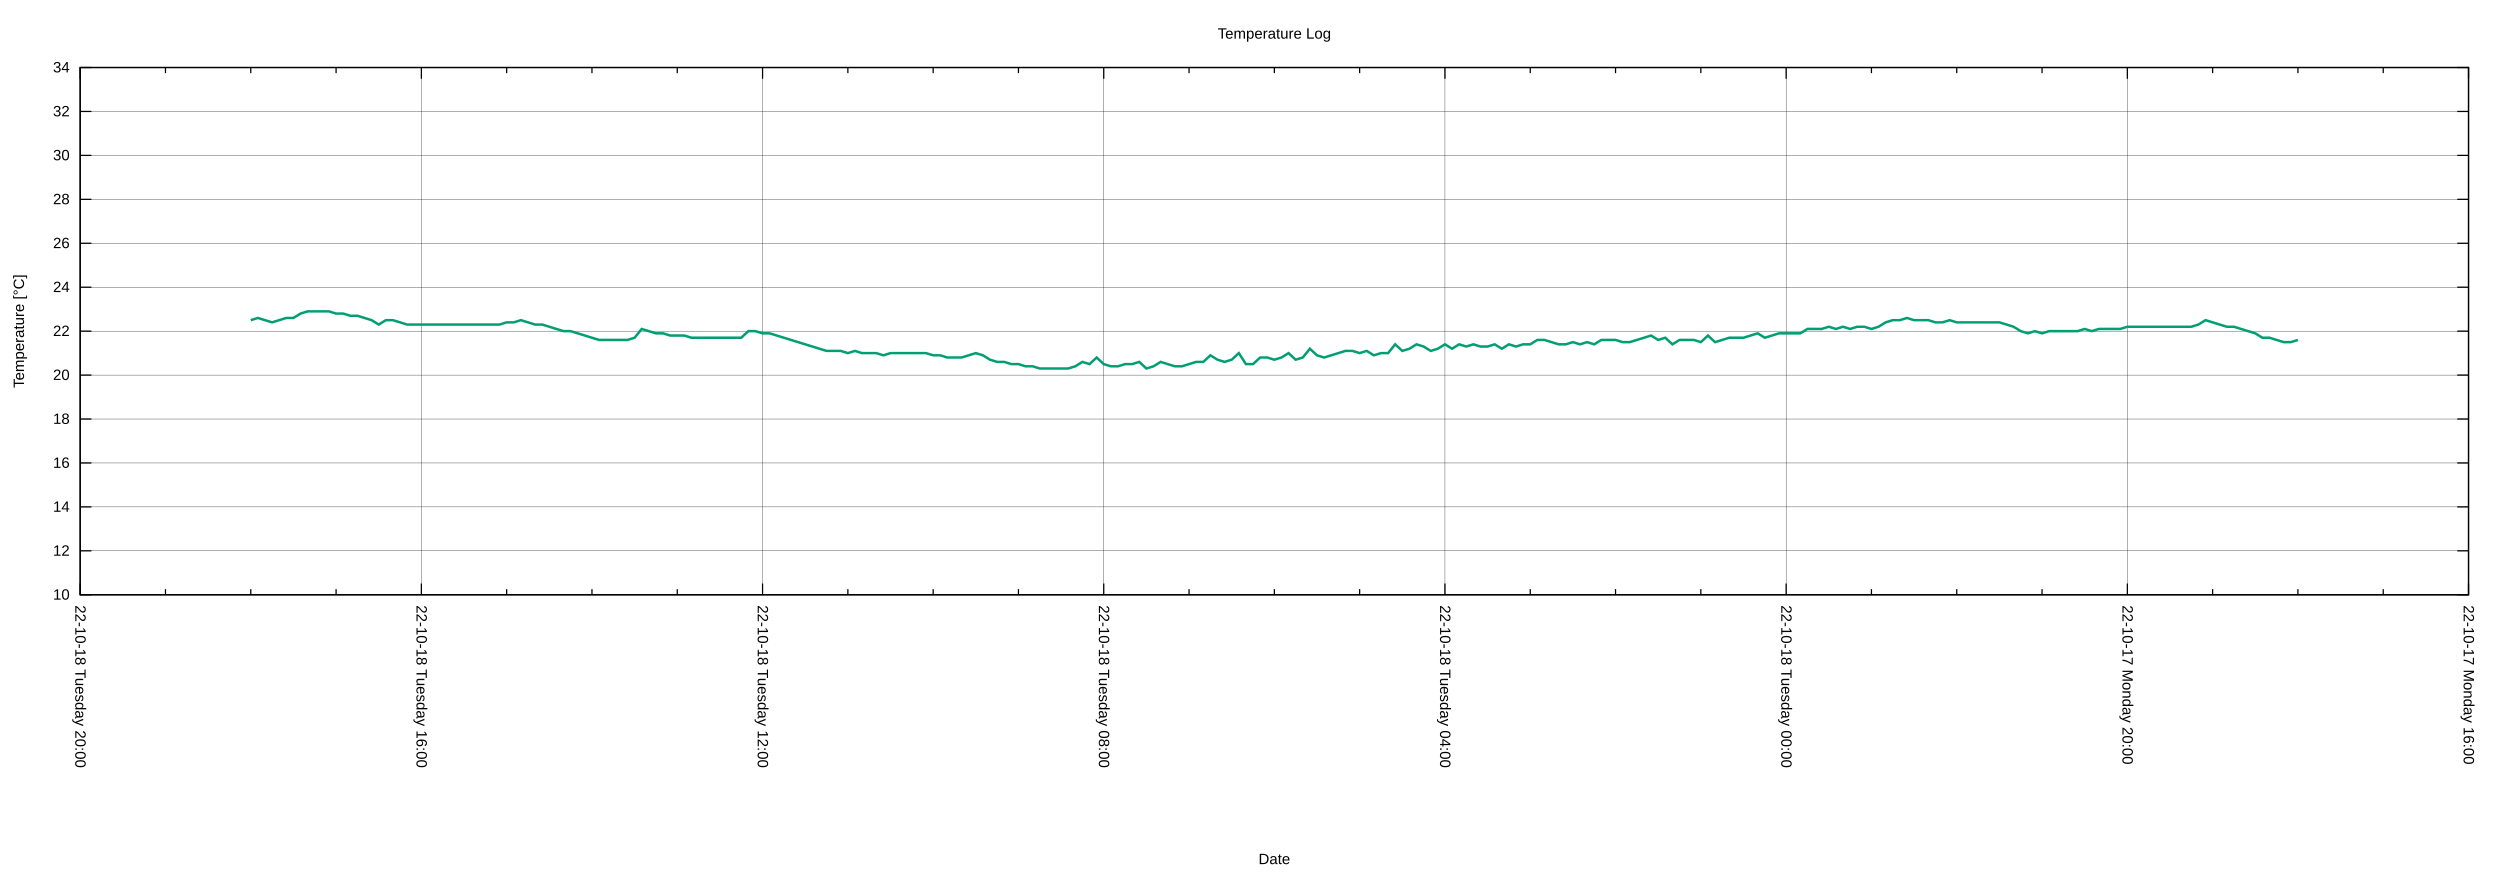
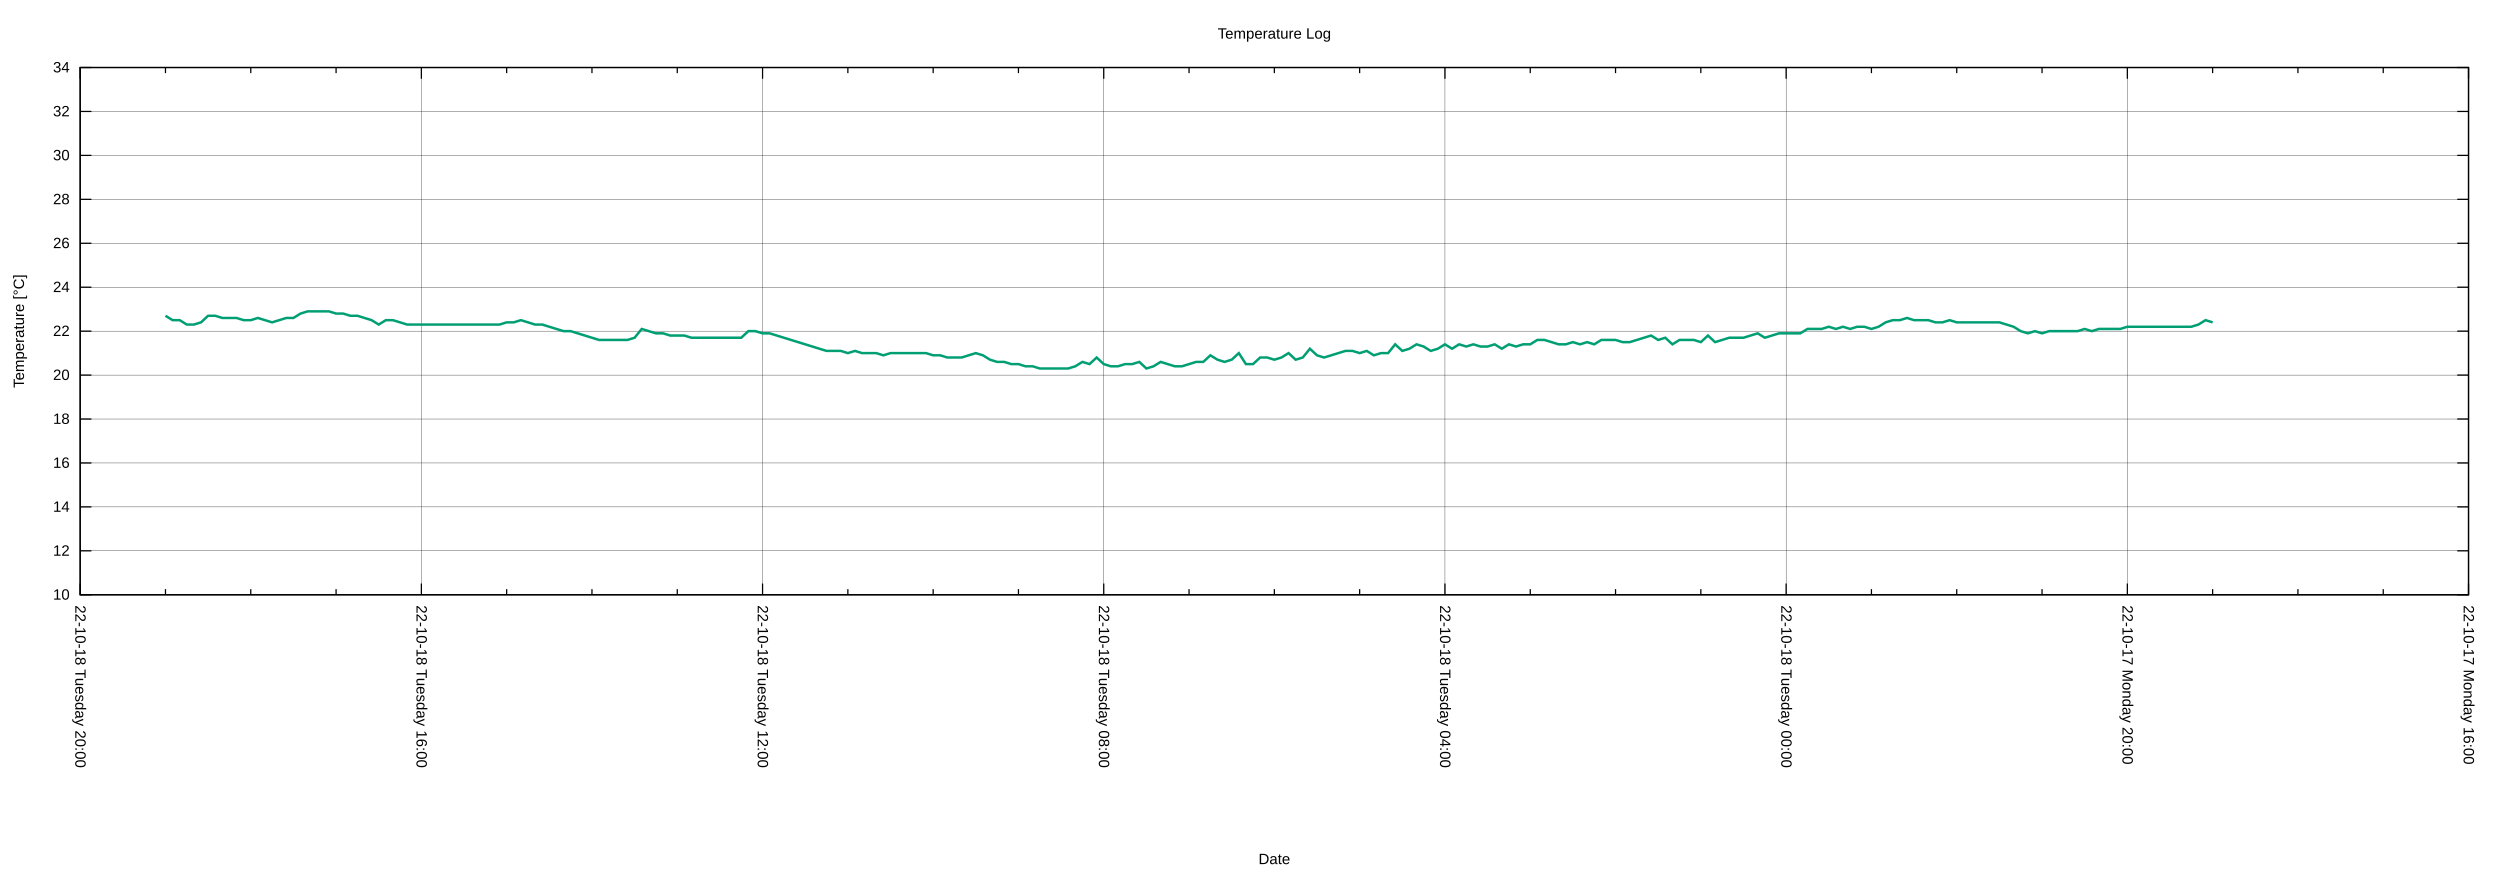
<svg xmlns="http://www.w3.org/2000/svg" xmlns:xlink="http://www.w3.org/1999/xlink" width="2000" height="700" viewBox="0 0 2000 700">
  <g id="gnuplot_canvas">
    <rect x="0" y="0" width="2000" height="700" fill="none" />
    <defs>
      <circle id="gpDot" r="0.5" stroke-width="0.5" stroke="currentColor" />
      <path id="gpPt0" stroke-width="0.222" stroke="currentColor" d="M-1,0 h2 M0,-1 v2" />
      <path id="gpPt1" stroke-width="0.222" stroke="currentColor" d="M-1,-1 L1,1 M1,-1 L-1,1" />
      <path id="gpPt2" stroke-width="0.222" stroke="currentColor" d="M-1,0 L1,0 M0,-1 L0,1 M-1,-1 L1,1 M-1,1 L1,-1" />
      <rect id="gpPt3" stroke-width="0.222" stroke="currentColor" x="-1" y="-1" width="2" height="2" />
      <rect id="gpPt4" stroke-width="0.222" stroke="currentColor" fill="currentColor" x="-1" y="-1" width="2" height="2" />
      <circle id="gpPt5" stroke-width="0.222" stroke="currentColor" cx="0" cy="0" r="1" />
      <use xlink:href="#gpPt5" id="gpPt6" fill="currentColor" stroke="none" />
      <path id="gpPt7" stroke-width="0.222" stroke="currentColor" d="M0,-1.33 L-1.33,0.67 L1.33,0.67 z" />
      <use xlink:href="#gpPt7" id="gpPt8" fill="currentColor" stroke="none" />
      <use xlink:href="#gpPt7" id="gpPt9" stroke="currentColor" transform="rotate(180)" />
      <use xlink:href="#gpPt9" id="gpPt10" fill="currentColor" stroke="none" />
      <use xlink:href="#gpPt3" id="gpPt11" stroke="currentColor" transform="rotate(45)" />
      <use xlink:href="#gpPt11" id="gpPt12" fill="currentColor" stroke="none" />
      <path id="gpPt13" stroke-width="0.222" stroke="currentColor" d="M0,1.330 L1.265,0.411 L0.782,-1.067 L-0.782,-1.076 L-1.265,0.411 z" />
      <use xlink:href="#gpPt13" id="gpPt14" fill="currentColor" stroke="none" />
      <filter id="textbox" filterUnits="objectBoundingBox" x="0" y="0" height="1" width="1">
        <feFlood flood-color="white" flood-opacity="1" result="bgnd" />
        <feComposite in="SourceGraphic" in2="bgnd" operator="atop" />
      </filter>
      <filter id="greybox" filterUnits="objectBoundingBox" x="0" y="0" height="1" width="1">
        <feFlood flood-color="lightgrey" flood-opacity="1" result="grey" />
        <feComposite in="SourceGraphic" in2="grey" operator="atop" />
      </filter>
    </defs>
    <g fill="none" color="white" stroke="currentColor" stroke-width="1.00" stroke-linecap="butt" stroke-linejoin="miter">
</g>
    <g fill="none" color="black" stroke="currentColor" stroke-width="1.00" stroke-linecap="butt" stroke-linejoin="miter">
</g>
    <g fill="none" color="black" stroke="black" stroke-width="0.25" stroke-linecap="butt" stroke-linejoin="miter">
</g>
    <g fill="none" color="black" stroke="currentColor" stroke-width="0.25" stroke-linecap="butt" stroke-linejoin="miter">
      <path stroke="black" class="gridline" d="M64.14,475.82 L1974.82,475.82  " />
    </g>
    <g fill="none" color="black" stroke="black" stroke-width="1.00" stroke-linecap="butt" stroke-linejoin="miter">
</g>
    <g fill="none" color="black" stroke="currentColor" stroke-width="1.00" stroke-linecap="butt" stroke-linejoin="miter">
      <path stroke="black" d="M64.14,475.82 L73.14,475.82 M1974.82,475.82 L1965.82,475.82  " />
      <g transform="translate(55.75,479.72)" stroke="none" fill="black" font-family="Arial" font-size="12.00" text-anchor="end">
        <text>
          <tspan font-family="Arial"> 10</tspan>
        </text>
      </g>
    </g>
    <g fill="none" color="black" stroke="currentColor" stroke-width="1.00" stroke-linecap="butt" stroke-linejoin="miter">
</g>
    <g fill="none" color="black" stroke="black" stroke-width="0.25" stroke-linecap="butt" stroke-linejoin="miter">
</g>
    <g fill="none" color="black" stroke="currentColor" stroke-width="0.25" stroke-linecap="butt" stroke-linejoin="miter">
      <path stroke="black" class="gridline" d="M64.14,440.67 L1974.82,440.67  " />
    </g>
    <g fill="none" color="black" stroke="black" stroke-width="1.00" stroke-linecap="butt" stroke-linejoin="miter">
</g>
    <g fill="none" color="black" stroke="currentColor" stroke-width="1.00" stroke-linecap="butt" stroke-linejoin="miter">
      <path stroke="black" d="M64.14,440.67 L73.14,440.67 M1974.82,440.67 L1965.82,440.67  " />
      <g transform="translate(55.75,444.57)" stroke="none" fill="black" font-family="Arial" font-size="12.00" text-anchor="end">
        <text>
          <tspan font-family="Arial"> 12</tspan>
        </text>
      </g>
    </g>
    <g fill="none" color="black" stroke="currentColor" stroke-width="1.00" stroke-linecap="butt" stroke-linejoin="miter">
</g>
    <g fill="none" color="black" stroke="black" stroke-width="0.25" stroke-linecap="butt" stroke-linejoin="miter">
</g>
    <g fill="none" color="black" stroke="currentColor" stroke-width="0.25" stroke-linecap="butt" stroke-linejoin="miter">
      <path stroke="black" class="gridline" d="M64.14,405.52 L1974.82,405.52  " />
    </g>
    <g fill="none" color="black" stroke="black" stroke-width="1.00" stroke-linecap="butt" stroke-linejoin="miter">
</g>
    <g fill="none" color="black" stroke="currentColor" stroke-width="1.00" stroke-linecap="butt" stroke-linejoin="miter">
      <path stroke="black" d="M64.14,405.52 L73.14,405.52 M1974.82,405.52 L1965.82,405.52  " />
      <g transform="translate(55.75,409.42)" stroke="none" fill="black" font-family="Arial" font-size="12.00" text-anchor="end">
        <text>
          <tspan font-family="Arial"> 14</tspan>
        </text>
      </g>
    </g>
    <g fill="none" color="black" stroke="currentColor" stroke-width="1.00" stroke-linecap="butt" stroke-linejoin="miter">
</g>
    <g fill="none" color="black" stroke="black" stroke-width="0.25" stroke-linecap="butt" stroke-linejoin="miter">
</g>
    <g fill="none" color="black" stroke="currentColor" stroke-width="0.25" stroke-linecap="butt" stroke-linejoin="miter">
      <path stroke="black" class="gridline" d="M64.14,370.37 L1974.82,370.37  " />
    </g>
    <g fill="none" color="black" stroke="black" stroke-width="1.00" stroke-linecap="butt" stroke-linejoin="miter">
</g>
    <g fill="none" color="black" stroke="currentColor" stroke-width="1.00" stroke-linecap="butt" stroke-linejoin="miter">
      <path stroke="black" d="M64.14,370.37 L73.14,370.37 M1974.82,370.37 L1965.82,370.37  " />
      <g transform="translate(55.75,374.27)" stroke="none" fill="black" font-family="Arial" font-size="12.00" text-anchor="end">
        <text>
          <tspan font-family="Arial"> 16</tspan>
        </text>
      </g>
    </g>
    <g fill="none" color="black" stroke="currentColor" stroke-width="1.00" stroke-linecap="butt" stroke-linejoin="miter">
</g>
    <g fill="none" color="black" stroke="black" stroke-width="0.25" stroke-linecap="butt" stroke-linejoin="miter">
</g>
    <g fill="none" color="black" stroke="currentColor" stroke-width="0.25" stroke-linecap="butt" stroke-linejoin="miter">
      <path stroke="black" class="gridline" d="M64.14,335.22 L1974.82,335.22  " />
    </g>
    <g fill="none" color="black" stroke="black" stroke-width="1.00" stroke-linecap="butt" stroke-linejoin="miter">
</g>
    <g fill="none" color="black" stroke="currentColor" stroke-width="1.00" stroke-linecap="butt" stroke-linejoin="miter">
      <path stroke="black" d="M64.14,335.22 L73.14,335.22 M1974.82,335.22 L1965.82,335.22  " />
      <g transform="translate(55.75,339.12)" stroke="none" fill="black" font-family="Arial" font-size="12.00" text-anchor="end">
        <text>
          <tspan font-family="Arial"> 18</tspan>
        </text>
      </g>
    </g>
    <g fill="none" color="black" stroke="currentColor" stroke-width="1.00" stroke-linecap="butt" stroke-linejoin="miter">
</g>
    <g fill="none" color="black" stroke="black" stroke-width="0.25" stroke-linecap="butt" stroke-linejoin="miter">
</g>
    <g fill="none" color="black" stroke="currentColor" stroke-width="0.25" stroke-linecap="butt" stroke-linejoin="miter">
      <path stroke="black" class="gridline" d="M64.14,300.07 L1974.82,300.07  " />
    </g>
    <g fill="none" color="black" stroke="black" stroke-width="1.00" stroke-linecap="butt" stroke-linejoin="miter">
</g>
    <g fill="none" color="black" stroke="currentColor" stroke-width="1.00" stroke-linecap="butt" stroke-linejoin="miter">
      <path stroke="black" d="M64.14,300.07 L73.14,300.07 M1974.82,300.07 L1965.82,300.07  " />
      <g transform="translate(55.75,303.97)" stroke="none" fill="black" font-family="Arial" font-size="12.00" text-anchor="end">
        <text>
          <tspan font-family="Arial"> 20</tspan>
        </text>
      </g>
    </g>
    <g fill="none" color="black" stroke="currentColor" stroke-width="1.00" stroke-linecap="butt" stroke-linejoin="miter">
</g>
    <g fill="none" color="black" stroke="black" stroke-width="0.25" stroke-linecap="butt" stroke-linejoin="miter">
</g>
    <g fill="none" color="black" stroke="currentColor" stroke-width="0.25" stroke-linecap="butt" stroke-linejoin="miter">
      <path stroke="black" class="gridline" d="M64.14,264.91 L1974.82,264.91  " />
    </g>
    <g fill="none" color="black" stroke="black" stroke-width="1.00" stroke-linecap="butt" stroke-linejoin="miter">
</g>
    <g fill="none" color="black" stroke="currentColor" stroke-width="1.00" stroke-linecap="butt" stroke-linejoin="miter">
      <path stroke="black" d="M64.14,264.91 L73.14,264.91 M1974.82,264.91 L1965.82,264.91  " />
      <g transform="translate(55.75,268.81)" stroke="none" fill="black" font-family="Arial" font-size="12.00" text-anchor="end">
        <text>
          <tspan font-family="Arial"> 22</tspan>
        </text>
      </g>
    </g>
    <g fill="none" color="black" stroke="currentColor" stroke-width="1.00" stroke-linecap="butt" stroke-linejoin="miter">
</g>
    <g fill="none" color="black" stroke="black" stroke-width="0.25" stroke-linecap="butt" stroke-linejoin="miter">
</g>
    <g fill="none" color="black" stroke="currentColor" stroke-width="0.25" stroke-linecap="butt" stroke-linejoin="miter">
      <path stroke="black" class="gridline" d="M64.14,229.76 L1974.82,229.76  " />
    </g>
    <g fill="none" color="black" stroke="black" stroke-width="1.00" stroke-linecap="butt" stroke-linejoin="miter">
</g>
    <g fill="none" color="black" stroke="currentColor" stroke-width="1.00" stroke-linecap="butt" stroke-linejoin="miter">
      <path stroke="black" d="M64.14,229.76 L73.14,229.76 M1974.82,229.76 L1965.82,229.76  " />
      <g transform="translate(55.75,233.66)" stroke="none" fill="black" font-family="Arial" font-size="12.00" text-anchor="end">
        <text>
          <tspan font-family="Arial"> 24</tspan>
        </text>
      </g>
    </g>
    <g fill="none" color="black" stroke="currentColor" stroke-width="1.00" stroke-linecap="butt" stroke-linejoin="miter">
</g>
    <g fill="none" color="black" stroke="black" stroke-width="0.25" stroke-linecap="butt" stroke-linejoin="miter">
</g>
    <g fill="none" color="black" stroke="currentColor" stroke-width="0.25" stroke-linecap="butt" stroke-linejoin="miter">
      <path stroke="black" class="gridline" d="M64.14,194.61 L1974.82,194.61  " />
    </g>
    <g fill="none" color="black" stroke="black" stroke-width="1.00" stroke-linecap="butt" stroke-linejoin="miter">
</g>
    <g fill="none" color="black" stroke="currentColor" stroke-width="1.00" stroke-linecap="butt" stroke-linejoin="miter">
      <path stroke="black" d="M64.14,194.61 L73.14,194.61 M1974.82,194.61 L1965.82,194.61  " />
      <g transform="translate(55.75,198.51)" stroke="none" fill="black" font-family="Arial" font-size="12.00" text-anchor="end">
        <text>
          <tspan font-family="Arial"> 26</tspan>
        </text>
      </g>
    </g>
    <g fill="none" color="black" stroke="currentColor" stroke-width="1.00" stroke-linecap="butt" stroke-linejoin="miter">
</g>
    <g fill="none" color="black" stroke="black" stroke-width="0.25" stroke-linecap="butt" stroke-linejoin="miter">
</g>
    <g fill="none" color="black" stroke="currentColor" stroke-width="0.25" stroke-linecap="butt" stroke-linejoin="miter">
      <path stroke="black" class="gridline" d="M64.14,159.46 L1974.82,159.46  " />
    </g>
    <g fill="none" color="black" stroke="black" stroke-width="1.00" stroke-linecap="butt" stroke-linejoin="miter">
</g>
    <g fill="none" color="black" stroke="currentColor" stroke-width="1.00" stroke-linecap="butt" stroke-linejoin="miter">
      <path stroke="black" d="M64.14,159.46 L73.14,159.46 M1974.82,159.46 L1965.82,159.46  " />
      <g transform="translate(55.75,163.36)" stroke="none" fill="black" font-family="Arial" font-size="12.00" text-anchor="end">
        <text>
          <tspan font-family="Arial"> 28</tspan>
        </text>
      </g>
    </g>
    <g fill="none" color="black" stroke="currentColor" stroke-width="1.00" stroke-linecap="butt" stroke-linejoin="miter">
</g>
    <g fill="none" color="black" stroke="black" stroke-width="0.25" stroke-linecap="butt" stroke-linejoin="miter">
</g>
    <g fill="none" color="black" stroke="currentColor" stroke-width="0.25" stroke-linecap="butt" stroke-linejoin="miter">
      <path stroke="black" class="gridline" d="M64.14,124.31 L1974.82,124.31  " />
    </g>
    <g fill="none" color="black" stroke="black" stroke-width="1.00" stroke-linecap="butt" stroke-linejoin="miter">
</g>
    <g fill="none" color="black" stroke="currentColor" stroke-width="1.00" stroke-linecap="butt" stroke-linejoin="miter">
      <path stroke="black" d="M64.14,124.31 L73.14,124.31 M1974.82,124.31 L1965.82,124.31  " />
      <g transform="translate(55.75,128.21)" stroke="none" fill="black" font-family="Arial" font-size="12.00" text-anchor="end">
        <text>
          <tspan font-family="Arial"> 30</tspan>
        </text>
      </g>
    </g>
    <g fill="none" color="black" stroke="currentColor" stroke-width="1.00" stroke-linecap="butt" stroke-linejoin="miter">
</g>
    <g fill="none" color="black" stroke="black" stroke-width="0.25" stroke-linecap="butt" stroke-linejoin="miter">
</g>
    <g fill="none" color="black" stroke="currentColor" stroke-width="0.25" stroke-linecap="butt" stroke-linejoin="miter">
      <path stroke="black" class="gridline" d="M64.14,89.16 L1974.82,89.16  " />
    </g>
    <g fill="none" color="black" stroke="black" stroke-width="1.00" stroke-linecap="butt" stroke-linejoin="miter">
</g>
    <g fill="none" color="black" stroke="currentColor" stroke-width="1.00" stroke-linecap="butt" stroke-linejoin="miter">
      <path stroke="black" d="M64.14,89.16 L73.14,89.16 M1974.82,89.16 L1965.82,89.16  " />
      <g transform="translate(55.75,93.06)" stroke="none" fill="black" font-family="Arial" font-size="12.00" text-anchor="end">
        <text>
          <tspan font-family="Arial"> 32</tspan>
        </text>
      </g>
    </g>
    <g fill="none" color="black" stroke="currentColor" stroke-width="1.00" stroke-linecap="butt" stroke-linejoin="miter">
</g>
    <g fill="none" color="black" stroke="black" stroke-width="0.25" stroke-linecap="butt" stroke-linejoin="miter">
</g>
    <g fill="none" color="black" stroke="currentColor" stroke-width="0.25" stroke-linecap="butt" stroke-linejoin="miter">
      <path stroke="black" class="gridline" d="M64.14,54.01 L1974.82,54.01  " />
    </g>
    <g fill="none" color="black" stroke="black" stroke-width="1.00" stroke-linecap="butt" stroke-linejoin="miter">
</g>
    <g fill="none" color="black" stroke="currentColor" stroke-width="1.00" stroke-linecap="butt" stroke-linejoin="miter">
      <path stroke="black" d="M64.14,54.01 L73.14,54.01 M1974.82,54.01 L1965.82,54.01  " />
      <g transform="translate(55.75,57.91)" stroke="none" fill="black" font-family="Arial" font-size="12.00" text-anchor="end">
        <text>
          <tspan font-family="Arial"> 34</tspan>
        </text>
      </g>
    </g>
    <g fill="none" color="black" stroke="currentColor" stroke-width="1.00" stroke-linecap="butt" stroke-linejoin="miter">
</g>
    <g fill="none" color="black" stroke="black" stroke-width="0.25" stroke-linecap="butt" stroke-linejoin="miter">
</g>
    <g fill="none" color="black" stroke="currentColor" stroke-width="0.25" stroke-linecap="butt" stroke-linejoin="miter">
      <path stroke="black" class="gridline" d="M1974.82,475.82 L1974.82,54.01  " />
    </g>
    <g fill="none" color="black" stroke="black" stroke-width="1.00" stroke-linecap="butt" stroke-linejoin="miter">
</g>
    <g fill="none" color="black" stroke="currentColor" stroke-width="1.00" stroke-linecap="butt" stroke-linejoin="miter">
      <path stroke="black" d="M1974.82,475.82 L1974.82,466.82 M1974.82,54.01 L1974.82,63.01  " />
      <g transform="translate(1970.92,484.21) rotate(90)" stroke="none" fill="black" font-family="Arial" font-size="12.00" text-anchor="start">
        <text>
          <tspan font-family="Arial">22-10-17 Monday 16:00</tspan>
        </text>
      </g>
    </g>
    <g fill="none" color="black" stroke="currentColor" stroke-width="1.00" stroke-linecap="butt" stroke-linejoin="miter">
      <path stroke="black" d="M1906.58,475.82 L1906.58,471.32 M1906.58,54.01 L1906.58,58.51 M1838.34,475.82 L1838.34,471.32 M1838.34,54.01 L1838.34,58.51   M1770.10,475.82 L1770.10,471.32 M1770.10,54.01 L1770.10,58.51  " />
    </g>
    <g fill="none" color="black" stroke="black" stroke-width="0.25" stroke-linecap="butt" stroke-linejoin="miter">
</g>
    <g fill="none" color="black" stroke="currentColor" stroke-width="0.25" stroke-linecap="butt" stroke-linejoin="miter">
      <path stroke="black" class="gridline" d="M1701.87,475.82 L1701.87,54.01  " />
    </g>
    <g fill="none" color="black" stroke="black" stroke-width="1.00" stroke-linecap="butt" stroke-linejoin="miter">
</g>
    <g fill="none" color="black" stroke="currentColor" stroke-width="1.00" stroke-linecap="butt" stroke-linejoin="miter">
      <path stroke="black" d="M1701.87,475.82 L1701.87,466.82 M1701.87,54.01 L1701.87,63.01  " />
      <g transform="translate(1697.97,484.21) rotate(90)" stroke="none" fill="black" font-family="Arial" font-size="12.00" text-anchor="start">
        <text>
          <tspan font-family="Arial">22-10-17 Monday 20:00</tspan>
        </text>
      </g>
    </g>
    <g fill="none" color="black" stroke="currentColor" stroke-width="1.00" stroke-linecap="butt" stroke-linejoin="miter">
      <path stroke="black" d="M1633.63,475.82 L1633.63,471.32 M1633.63,54.01 L1633.63,58.51 M1565.39,475.82 L1565.39,471.32 M1565.39,54.01 L1565.39,58.51   M1497.15,475.82 L1497.15,471.32 M1497.15,54.01 L1497.15,58.51  " />
    </g>
    <g fill="none" color="black" stroke="black" stroke-width="0.25" stroke-linecap="butt" stroke-linejoin="miter">
</g>
    <g fill="none" color="black" stroke="currentColor" stroke-width="0.25" stroke-linecap="butt" stroke-linejoin="miter">
      <path stroke="black" class="gridline" d="M1428.91,475.82 L1428.91,54.01  " />
    </g>
    <g fill="none" color="black" stroke="black" stroke-width="1.00" stroke-linecap="butt" stroke-linejoin="miter">
</g>
    <g fill="none" color="black" stroke="currentColor" stroke-width="1.00" stroke-linecap="butt" stroke-linejoin="miter">
      <path stroke="black" d="M1428.91,475.82 L1428.91,466.82 M1428.91,54.01 L1428.91,63.01  " />
      <g transform="translate(1425.01,484.21) rotate(90)" stroke="none" fill="black" font-family="Arial" font-size="12.00" text-anchor="start">
        <text>
          <tspan font-family="Arial">22-10-18 Tuesday 00:00</tspan>
        </text>
      </g>
    </g>
    <g fill="none" color="black" stroke="currentColor" stroke-width="1.00" stroke-linecap="butt" stroke-linejoin="miter">
      <path stroke="black" d="M1360.67,475.82 L1360.67,471.32 M1360.67,54.01 L1360.67,58.51 M1292.43,475.82 L1292.43,471.32 M1292.43,54.01 L1292.43,58.51   M1224.20,475.82 L1224.20,471.32 M1224.20,54.01 L1224.20,58.51  " />
    </g>
    <g fill="none" color="black" stroke="black" stroke-width="0.25" stroke-linecap="butt" stroke-linejoin="miter">
</g>
    <g fill="none" color="black" stroke="currentColor" stroke-width="0.25" stroke-linecap="butt" stroke-linejoin="miter">
      <path stroke="black" class="gridline" d="M1155.96,475.82 L1155.96,54.01  " />
    </g>
    <g fill="none" color="black" stroke="black" stroke-width="1.00" stroke-linecap="butt" stroke-linejoin="miter">
</g>
    <g fill="none" color="black" stroke="currentColor" stroke-width="1.00" stroke-linecap="butt" stroke-linejoin="miter">
      <path stroke="black" d="M1155.96,475.82 L1155.96,466.82 M1155.96,54.01 L1155.96,63.01  " />
      <g transform="translate(1152.06,484.21) rotate(90)" stroke="none" fill="black" font-family="Arial" font-size="12.00" text-anchor="start">
        <text>
          <tspan font-family="Arial">22-10-18 Tuesday 04:00</tspan>
        </text>
      </g>
    </g>
    <g fill="none" color="black" stroke="currentColor" stroke-width="1.00" stroke-linecap="butt" stroke-linejoin="miter">
      <path stroke="black" d="M1087.72,475.82 L1087.72,471.32 M1087.72,54.01 L1087.72,58.51 M1019.48,475.82 L1019.48,471.32 M1019.48,54.01 L1019.48,58.51   M951.24,475.82 L951.24,471.32 M951.24,54.01 L951.24,58.51  " />
    </g>
    <g fill="none" color="black" stroke="black" stroke-width="0.25" stroke-linecap="butt" stroke-linejoin="miter">
</g>
    <g fill="none" color="black" stroke="currentColor" stroke-width="0.25" stroke-linecap="butt" stroke-linejoin="miter">
      <path stroke="black" class="gridline" d="M883.00,475.82 L883.00,54.01  " />
    </g>
    <g fill="none" color="black" stroke="black" stroke-width="1.00" stroke-linecap="butt" stroke-linejoin="miter">
</g>
    <g fill="none" color="black" stroke="currentColor" stroke-width="1.00" stroke-linecap="butt" stroke-linejoin="miter">
      <path stroke="black" d="M883.00,475.82 L883.00,466.82 M883.00,54.01 L883.00,63.01  " />
      <g transform="translate(879.10,484.21) rotate(90)" stroke="none" fill="black" font-family="Arial" font-size="12.00" text-anchor="start">
        <text>
          <tspan font-family="Arial">22-10-18 Tuesday 08:00</tspan>
        </text>
      </g>
    </g>
    <g fill="none" color="black" stroke="currentColor" stroke-width="1.00" stroke-linecap="butt" stroke-linejoin="miter">
      <path stroke="black" d="M814.76,475.82 L814.76,471.32 M814.76,54.01 L814.76,58.51 M746.53,475.82 L746.53,471.32 M746.53,54.01 L746.53,58.51   M678.29,475.82 L678.29,471.32 M678.29,54.01 L678.29,58.51  " />
    </g>
    <g fill="none" color="black" stroke="black" stroke-width="0.25" stroke-linecap="butt" stroke-linejoin="miter">
</g>
    <g fill="none" color="black" stroke="currentColor" stroke-width="0.25" stroke-linecap="butt" stroke-linejoin="miter">
      <path stroke="black" class="gridline" d="M610.05,475.82 L610.05,54.01  " />
    </g>
    <g fill="none" color="black" stroke="black" stroke-width="1.00" stroke-linecap="butt" stroke-linejoin="miter">
</g>
    <g fill="none" color="black" stroke="currentColor" stroke-width="1.00" stroke-linecap="butt" stroke-linejoin="miter">
      <path stroke="black" d="M610.05,475.82 L610.05,466.82 M610.05,54.01 L610.05,63.01  " />
      <g transform="translate(606.15,484.21) rotate(90)" stroke="none" fill="black" font-family="Arial" font-size="12.00" text-anchor="start">
        <text>
          <tspan font-family="Arial">22-10-18 Tuesday 12:00</tspan>
        </text>
      </g>
    </g>
    <g fill="none" color="black" stroke="currentColor" stroke-width="1.00" stroke-linecap="butt" stroke-linejoin="miter">
      <path stroke="black" d="M541.81,475.82 L541.81,471.32 M541.81,54.01 L541.81,58.51 M473.57,475.82 L473.57,471.32 M473.57,54.01 L473.57,58.51   M405.33,475.82 L405.33,471.32 M405.33,54.01 L405.33,58.51  " />
    </g>
    <g fill="none" color="black" stroke="black" stroke-width="0.25" stroke-linecap="butt" stroke-linejoin="miter">
</g>
    <g fill="none" color="black" stroke="currentColor" stroke-width="0.25" stroke-linecap="butt" stroke-linejoin="miter">
      <path stroke="black" class="gridline" d="M337.09,475.82 L337.09,54.01  " />
    </g>
    <g fill="none" color="black" stroke="black" stroke-width="1.00" stroke-linecap="butt" stroke-linejoin="miter">
</g>
    <g fill="none" color="black" stroke="currentColor" stroke-width="1.00" stroke-linecap="butt" stroke-linejoin="miter">
      <path stroke="black" d="M337.09,475.82 L337.09,466.82 M337.09,54.01 L337.09,63.01  " />
      <g transform="translate(333.19,484.21) rotate(90)" stroke="none" fill="black" font-family="Arial" font-size="12.00" text-anchor="start">
        <text>
          <tspan font-family="Arial">22-10-18 Tuesday 16:00</tspan>
        </text>
      </g>
    </g>
    <g fill="none" color="black" stroke="currentColor" stroke-width="1.00" stroke-linecap="butt" stroke-linejoin="miter">
      <path stroke="black" d="M268.86,475.82 L268.86,471.32 M268.86,54.01 L268.86,58.51 M200.62,475.82 L200.62,471.32 M200.62,54.01 L200.62,58.51   M132.38,475.82 L132.38,471.32 M132.38,54.01 L132.38,58.51  " />
    </g>
    <g fill="none" color="black" stroke="black" stroke-width="0.25" stroke-linecap="butt" stroke-linejoin="miter">
</g>
    <g fill="none" color="black" stroke="currentColor" stroke-width="0.25" stroke-linecap="butt" stroke-linejoin="miter">
      <path stroke="black" class="gridline" d="M64.14,475.82 L64.14,54.01  " />
    </g>
    <g fill="none" color="black" stroke="black" stroke-width="1.00" stroke-linecap="butt" stroke-linejoin="miter">
</g>
    <g fill="none" color="black" stroke="currentColor" stroke-width="1.00" stroke-linecap="butt" stroke-linejoin="miter">
      <path stroke="black" d="M64.14,475.82 L64.14,466.82 M64.14,54.01 L64.14,63.01  " />
      <g transform="translate(60.24,484.21) rotate(90)" stroke="none" fill="black" font-family="Arial" font-size="12.00" text-anchor="start">
        <text>
          <tspan font-family="Arial">22-10-18 Tuesday 20:00</tspan>
        </text>
      </g>
    </g>
    <g fill="none" color="black" stroke="currentColor" stroke-width="1.00" stroke-linecap="butt" stroke-linejoin="miter">
</g>
    <g fill="none" color="black" stroke="currentColor" stroke-width="1.00" stroke-linecap="butt" stroke-linejoin="miter">
      <path stroke="black" d="M64.14,54.01 L64.14,475.82 L1974.82,475.82 L1974.82,54.01 L64.14,54.01 Z  " />
    </g>
    <g fill="none" color="black" stroke="currentColor" stroke-width="1.00" stroke-linecap="butt" stroke-linejoin="miter">
      <g transform="translate(19.18,264.92) rotate(270)" stroke="none" fill="black" font-family="Arial" font-size="12.00" text-anchor="middle">
        <text>
          <tspan font-family="Arial">Temperature [°C]</tspan>
        </text>
      </g>
    </g>
    <g fill="none" color="black" stroke="currentColor" stroke-width="1.00" stroke-linecap="butt" stroke-linejoin="miter">
      <g transform="translate(1019.48,691.30)" stroke="none" fill="black" font-family="Arial" font-size="12.00" text-anchor="middle">
        <text>
          <tspan font-family="Arial">Date</tspan>
        </text>
      </g>
    </g>
    <g fill="none" color="black" stroke="currentColor" stroke-width="1.00" stroke-linecap="butt" stroke-linejoin="miter">
</g>
    <g id="gnuplot_plot_1">
      <g fill="none" color="white" stroke="currentColor" stroke-width="2.00" stroke-linecap="butt" stroke-linejoin="miter">
</g>
      <g fill="none" color="black" stroke="currentColor" stroke-width="2.00" stroke-linecap="butt" stroke-linejoin="miter">
-         <path stroke="rgb(  0, 158, 115)" d="M200.62,256.13 L206.30,254.37 L211.99,256.13 L217.68,257.88 L223.36,256.13 L229.05,254.37 L234.74,254.37 L240.42,250.85   L246.11,249.10 L251.80,249.10 L257.48,249.10 L263.17,249.10 L268.86,250.85 L274.54,250.85 L280.23,252.61 L285.92,252.61   L291.60,254.37 L297.29,256.13 L302.98,259.64 L308.66,256.13 L314.35,256.13 L320.03,257.88 L325.72,259.64 L331.41,259.64   L337.09,259.64 L342.78,259.64 L348.47,259.64 L354.15,259.64 L359.84,259.64 L365.53,259.64 L371.21,259.64 L376.90,259.64   L382.59,259.64 L388.27,259.64 L393.96,259.64 L399.65,259.64 L405.33,257.88 L411.02,257.88 L416.71,256.13 L422.39,257.88   L428.08,259.64 L433.77,259.64 L439.45,261.40 L445.14,263.16 L450.83,264.91 L456.51,264.91 L462.20,266.67 L467.88,268.43   L473.57,270.19 L479.26,271.95 L484.94,271.95 L490.63,271.95 L496.32,271.95 L502.00,271.95 L507.69,270.19 L513.38,263.16   L519.06,264.91 L524.75,266.67 L530.44,266.67 L536.12,268.43 L541.81,268.43 L547.50,268.43 L553.18,270.19 L558.87,270.19   L564.56,270.19 L570.24,270.19 L575.93,270.19 L581.62,270.19 L587.30,270.19 L592.99,270.19 L598.68,264.91 L604.36,264.91   L610.05,266.67 L615.74,266.67 L621.42,268.43 L627.11,270.19 L632.79,271.95 L638.48,273.70 L644.17,275.46 L649.85,277.22   L655.54,278.98 L661.23,280.73 L666.91,280.73 L672.60,280.73 L678.29,282.49 L683.97,280.73 L689.66,282.49 L695.35,282.49   L701.03,282.49 L706.72,284.25 L712.41,282.49 L718.09,282.49 L723.78,282.49 L729.47,282.49 L735.15,282.49 L740.84,282.49   L746.53,284.25 L752.21,284.25 L757.90,286.01 L763.59,286.01 L769.27,286.01 L774.96,284.25 L780.65,282.49 L786.33,284.25   L792.02,287.76 L797.70,289.52 L803.39,289.52 L809.08,291.28 L814.76,291.28 L820.45,293.04 L826.14,293.04 L831.82,294.79   L837.51,294.79 L843.20,294.79 L848.88,294.79 L854.57,294.79 L860.26,293.04 L865.94,289.52 L871.63,291.28 L877.32,286.01   L883.00,291.28 L888.69,293.04 L894.38,293.04 L900.06,291.28 L905.75,291.28 L911.44,289.52 L917.12,294.79 L922.81,293.04   L928.50,289.52 L934.18,291.28 L939.87,293.04 L945.55,293.04 L951.24,291.28 L956.93,289.52 L962.61,289.52 L968.30,284.25   L973.99,287.76 L979.67,289.52 L985.36,287.76 L991.05,282.49 L996.73,291.28 L1002.42,291.28 L1008.11,286.01 L1013.79,286.01   L1019.48,287.76 L1025.17,286.01 L1030.85,282.49 L1036.54,287.76 L1042.23,286.01 L1047.91,278.98 L1053.60,284.25 L1059.29,286.01   L1064.97,284.25 L1070.66,282.49 L1076.35,280.73 L1082.03,280.73 L1087.72,282.49 L1093.41,280.73 L1099.09,284.25 L1104.78,282.49   L1110.46,282.49 L1116.15,275.46 L1121.84,280.73 L1127.52,278.98 L1133.21,275.46 L1138.90,277.22 L1144.58,280.73 L1150.27,278.98   L1155.96,275.46 L1161.64,278.98 L1167.33,275.46 L1173.02,277.22 L1178.70,275.46 L1184.39,277.22 L1190.08,277.22 L1195.76,275.46   L1201.45,278.98 L1207.14,275.46 L1212.82,277.22 L1218.51,275.46 L1224.20,275.46 L1229.88,271.95 L1235.57,271.95 L1241.26,273.70   L1246.94,275.46 L1252.63,275.46 L1258.32,273.70 L1264.00,275.46 L1269.69,273.70 L1275.37,275.46 L1281.06,271.95 L1286.75,271.95   L1292.43,271.95 L1298.12,273.70 L1303.81,273.70 L1309.49,271.95 L1315.18,270.19 L1320.87,268.43 L1326.55,271.95 L1332.24,270.19   L1337.93,275.46 L1343.61,271.95 L1349.30,271.95 L1354.99,271.95 L1360.67,273.70 L1366.36,268.43 L1372.05,273.70 L1377.73,271.95   L1383.42,270.19 L1389.11,270.19 L1394.79,270.19 L1400.48,268.43 L1406.17,266.67 L1411.85,270.19 L1417.54,268.43 L1423.22,266.67   L1428.91,266.67 L1434.60,266.67 L1440.28,266.67 L1445.97,263.16 L1451.66,263.16 L1457.34,263.16 L1463.03,261.40 L1468.72,263.16   L1474.40,261.40 L1480.09,263.16 L1485.78,261.40 L1491.46,261.40 L1497.15,263.16 L1502.84,261.40 L1508.52,257.88 L1514.21,256.13   L1519.90,256.13 L1525.58,254.37 L1531.27,256.13 L1536.96,256.13 L1542.64,256.13 L1548.33,257.88 L1554.02,257.88 L1559.70,256.13   L1565.39,257.88 L1571.08,257.88 L1576.76,257.88 L1582.45,257.88 L1588.13,257.88 L1593.82,257.88 L1599.51,257.88 L1605.19,259.64   L1610.88,261.40 L1616.57,264.91 L1622.25,266.67 L1627.94,264.91 L1633.63,266.67 L1639.31,264.91 L1645.00,264.91 L1650.69,264.91   L1656.37,264.91 L1662.06,264.91 L1667.75,263.16 L1673.43,264.91 L1679.12,263.16 L1684.81,263.16 L1690.49,263.16 L1696.18,263.16   L1701.87,261.40 L1707.55,261.40 L1713.24,261.40 L1718.93,261.40 L1724.61,261.40 L1730.30,261.40 L1735.99,261.40 L1741.67,261.40   L1747.36,261.40 L1753.04,261.40 L1758.73,259.64 L1764.42,256.13 L1770.10,257.88 L1775.79,259.64 L1781.48,261.40 L1787.16,261.40   L1792.85,263.16 L1798.54,264.91 L1804.22,266.67 L1809.91,270.19 L1815.60,270.19 L1821.28,271.95 L1826.97,273.70 L1832.66,273.70   L1838.34,271.95  " />
+         <path stroke="rgb(  0, 158, 115)" d="M132.38,252.61 L138.07,256.13 L143.75,256.13 L149.44,259.64 L155.12,259.64 L160.81,257.88 L166.50,252.61 L172.18,252.61   L177.87,254.37 L183.56,254.37 L189.24,254.37 L194.93,256.13 L200.62,256.13 L206.30,254.37 L211.99,256.13 L217.68,257.88   L223.36,256.13 L229.05,254.37 L234.74,254.37 L240.42,250.85 L246.11,249.10 L251.80,249.10 L257.48,249.10 L263.17,249.10   L268.86,250.85 L274.54,250.85 L280.23,252.61 L285.92,252.61 L291.60,254.37 L297.29,256.13 L302.98,259.64 L308.66,256.13   L314.35,256.13 L320.03,257.88 L325.72,259.64 L331.41,259.64 L337.09,259.64 L342.78,259.64 L348.47,259.64 L354.15,259.64   L359.84,259.64 L365.53,259.64 L371.21,259.64 L376.90,259.64 L382.59,259.64 L388.27,259.64 L393.96,259.64 L399.65,259.64   L405.33,257.88 L411.02,257.88 L416.71,256.13 L422.39,257.88 L428.08,259.64 L433.77,259.64 L439.45,261.40 L445.14,263.16   L450.83,264.91 L456.51,264.91 L462.20,266.67 L467.88,268.43 L473.57,270.19 L479.26,271.95 L484.94,271.95 L490.63,271.95   L496.32,271.95 L502.00,271.95 L507.69,270.19 L513.38,263.16 L519.06,264.91 L524.75,266.67 L530.44,266.67 L536.12,268.43   L541.81,268.43 L547.50,268.43 L553.18,270.19 L558.87,270.19 L564.56,270.19 L570.24,270.19 L575.93,270.19 L581.62,270.19   L587.30,270.19 L592.99,270.19 L598.68,264.91 L604.36,264.91 L610.05,266.67 L615.74,266.67 L621.42,268.43 L627.11,270.19   L632.79,271.95 L638.48,273.70 L644.17,275.46 L649.85,277.22 L655.54,278.98 L661.23,280.73 L666.91,280.73 L672.60,280.73   L678.29,282.49 L683.97,280.73 L689.66,282.49 L695.35,282.49 L701.03,282.49 L706.72,284.25 L712.41,282.49 L718.09,282.49   L723.78,282.49 L729.47,282.49 L735.15,282.49 L740.84,282.49 L746.53,284.25 L752.21,284.25 L757.90,286.01 L763.59,286.01   L769.27,286.01 L774.96,284.25 L780.65,282.49 L786.33,284.25 L792.02,287.76 L797.70,289.52 L803.39,289.52 L809.08,291.28   L814.76,291.28 L820.45,293.04 L826.14,293.04 L831.82,294.79 L837.51,294.79 L843.20,294.79 L848.88,294.79 L854.57,294.79   L860.26,293.04 L865.94,289.52 L871.63,291.28 L877.32,286.01 L883.00,291.28 L888.69,293.04 L894.38,293.04 L900.06,291.28   L905.75,291.28 L911.44,289.52 L917.12,294.79 L922.81,293.04 L928.50,289.52 L934.18,291.28 L939.87,293.04 L945.55,293.04   L951.24,291.28 L956.93,289.52 L962.61,289.52 L968.30,284.25 L973.99,287.76 L979.67,289.52 L985.36,287.76 L991.05,282.49   L996.73,291.28 L1002.42,291.28 L1008.11,286.01 L1013.79,286.01 L1019.48,287.76 L1025.17,286.01 L1030.85,282.49 L1036.54,287.76   L1042.23,286.01 L1047.91,278.98 L1053.60,284.25 L1059.29,286.01 L1064.97,284.25 L1070.66,282.49 L1076.35,280.73 L1082.03,280.73   L1087.72,282.49 L1093.41,280.73 L1099.09,284.25 L1104.78,282.49 L1110.46,282.49 L1116.15,275.46 L1121.84,280.73 L1127.52,278.98   L1133.21,275.46 L1138.90,277.22 L1144.58,280.73 L1150.27,278.98 L1155.96,275.46 L1161.64,278.98 L1167.33,275.46 L1173.02,277.22   L1178.70,275.46 L1184.39,277.22 L1190.08,277.22 L1195.76,275.46 L1201.45,278.98 L1207.14,275.46 L1212.82,277.22 L1218.51,275.46   L1224.20,275.46 L1229.88,271.95 L1235.57,271.95 L1241.26,273.70 L1246.94,275.46 L1252.63,275.46 L1258.32,273.70 L1264.00,275.46   L1269.69,273.70 L1275.37,275.46 L1281.06,271.95 L1286.75,271.95 L1292.43,271.95 L1298.12,273.70 L1303.81,273.70 L1309.49,271.95   L1315.18,270.19 L1320.87,268.43 L1326.55,271.95 L1332.24,270.19 L1337.93,275.46 L1343.61,271.95 L1349.30,271.95 L1354.99,271.95   L1360.67,273.70 L1366.36,268.43 L1372.05,273.70 L1377.73,271.95 L1383.42,270.19 L1389.11,270.19 L1394.79,270.19 L1400.48,268.43   L1406.17,266.67 L1411.85,270.19 L1417.54,268.43 L1423.22,266.67 L1428.91,266.67 L1434.60,266.67 L1440.28,266.67 L1445.97,263.16   L1451.66,263.16 L1457.34,263.16 L1463.03,261.40 L1468.72,263.16 L1474.40,261.40 L1480.09,263.16 L1485.78,261.40 L1491.46,261.40   L1497.15,263.16 L1502.84,261.40 L1508.52,257.88 L1514.21,256.13 L1519.90,256.13 L1525.58,254.37 L1531.27,256.13 L1536.96,256.13   L1542.64,256.13 L1548.33,257.88 L1554.02,257.88 L1559.70,256.13 L1565.39,257.88 L1571.08,257.88 L1576.76,257.88 L1582.45,257.88   L1588.13,257.88 L1593.82,257.88 L1599.51,257.88 L1605.19,259.64 L1610.88,261.40 L1616.57,264.91 L1622.25,266.67 L1627.94,264.91   L1633.63,266.67 L1639.31,264.91 L1645.00,264.91 L1650.69,264.91 L1656.37,264.91 L1662.06,264.91 L1667.75,263.16 L1673.43,264.91   L1679.12,263.16 L1684.81,263.16 L1690.49,263.16 L1696.18,263.16 L1701.87,261.40 L1707.55,261.40 L1713.24,261.40 L1718.93,261.40   L1724.61,261.40 L1730.30,261.40 L1735.99,261.40 L1741.67,261.40 L1747.36,261.40 L1753.04,261.40 L1758.73,259.64 L1764.42,256.13   L1770.10,257.88  " />
      </g>
    </g>
    <g fill="none" color="black" stroke="currentColor" stroke-width="2.00" stroke-linecap="butt" stroke-linejoin="miter">
</g>
    <g fill="none" color="black" stroke="black" stroke-width="1.00" stroke-linecap="butt" stroke-linejoin="miter">
</g>
    <g fill="none" color="black" stroke="currentColor" stroke-width="1.00" stroke-linecap="butt" stroke-linejoin="miter">
      <path stroke="black" d="M64.14,54.01 L64.14,475.82 L1974.82,475.82 L1974.82,54.01 L64.14,54.01 Z  " />
    </g>
    <g fill="none" color="black" stroke="currentColor" stroke-width="1.00" stroke-linecap="butt" stroke-linejoin="miter">
      <g transform="translate(1019.48,30.91)" stroke="none" fill="black" font-family="Arial" font-size="12.00" text-anchor="middle">
        <text>
          <tspan font-family="Arial">Temperature Log</tspan>
        </text>
      </g>
    </g>
    <g fill="none" color="black" stroke="currentColor" stroke-width="1.00" stroke-linecap="butt" stroke-linejoin="miter">
</g>
  </g>
</svg>
